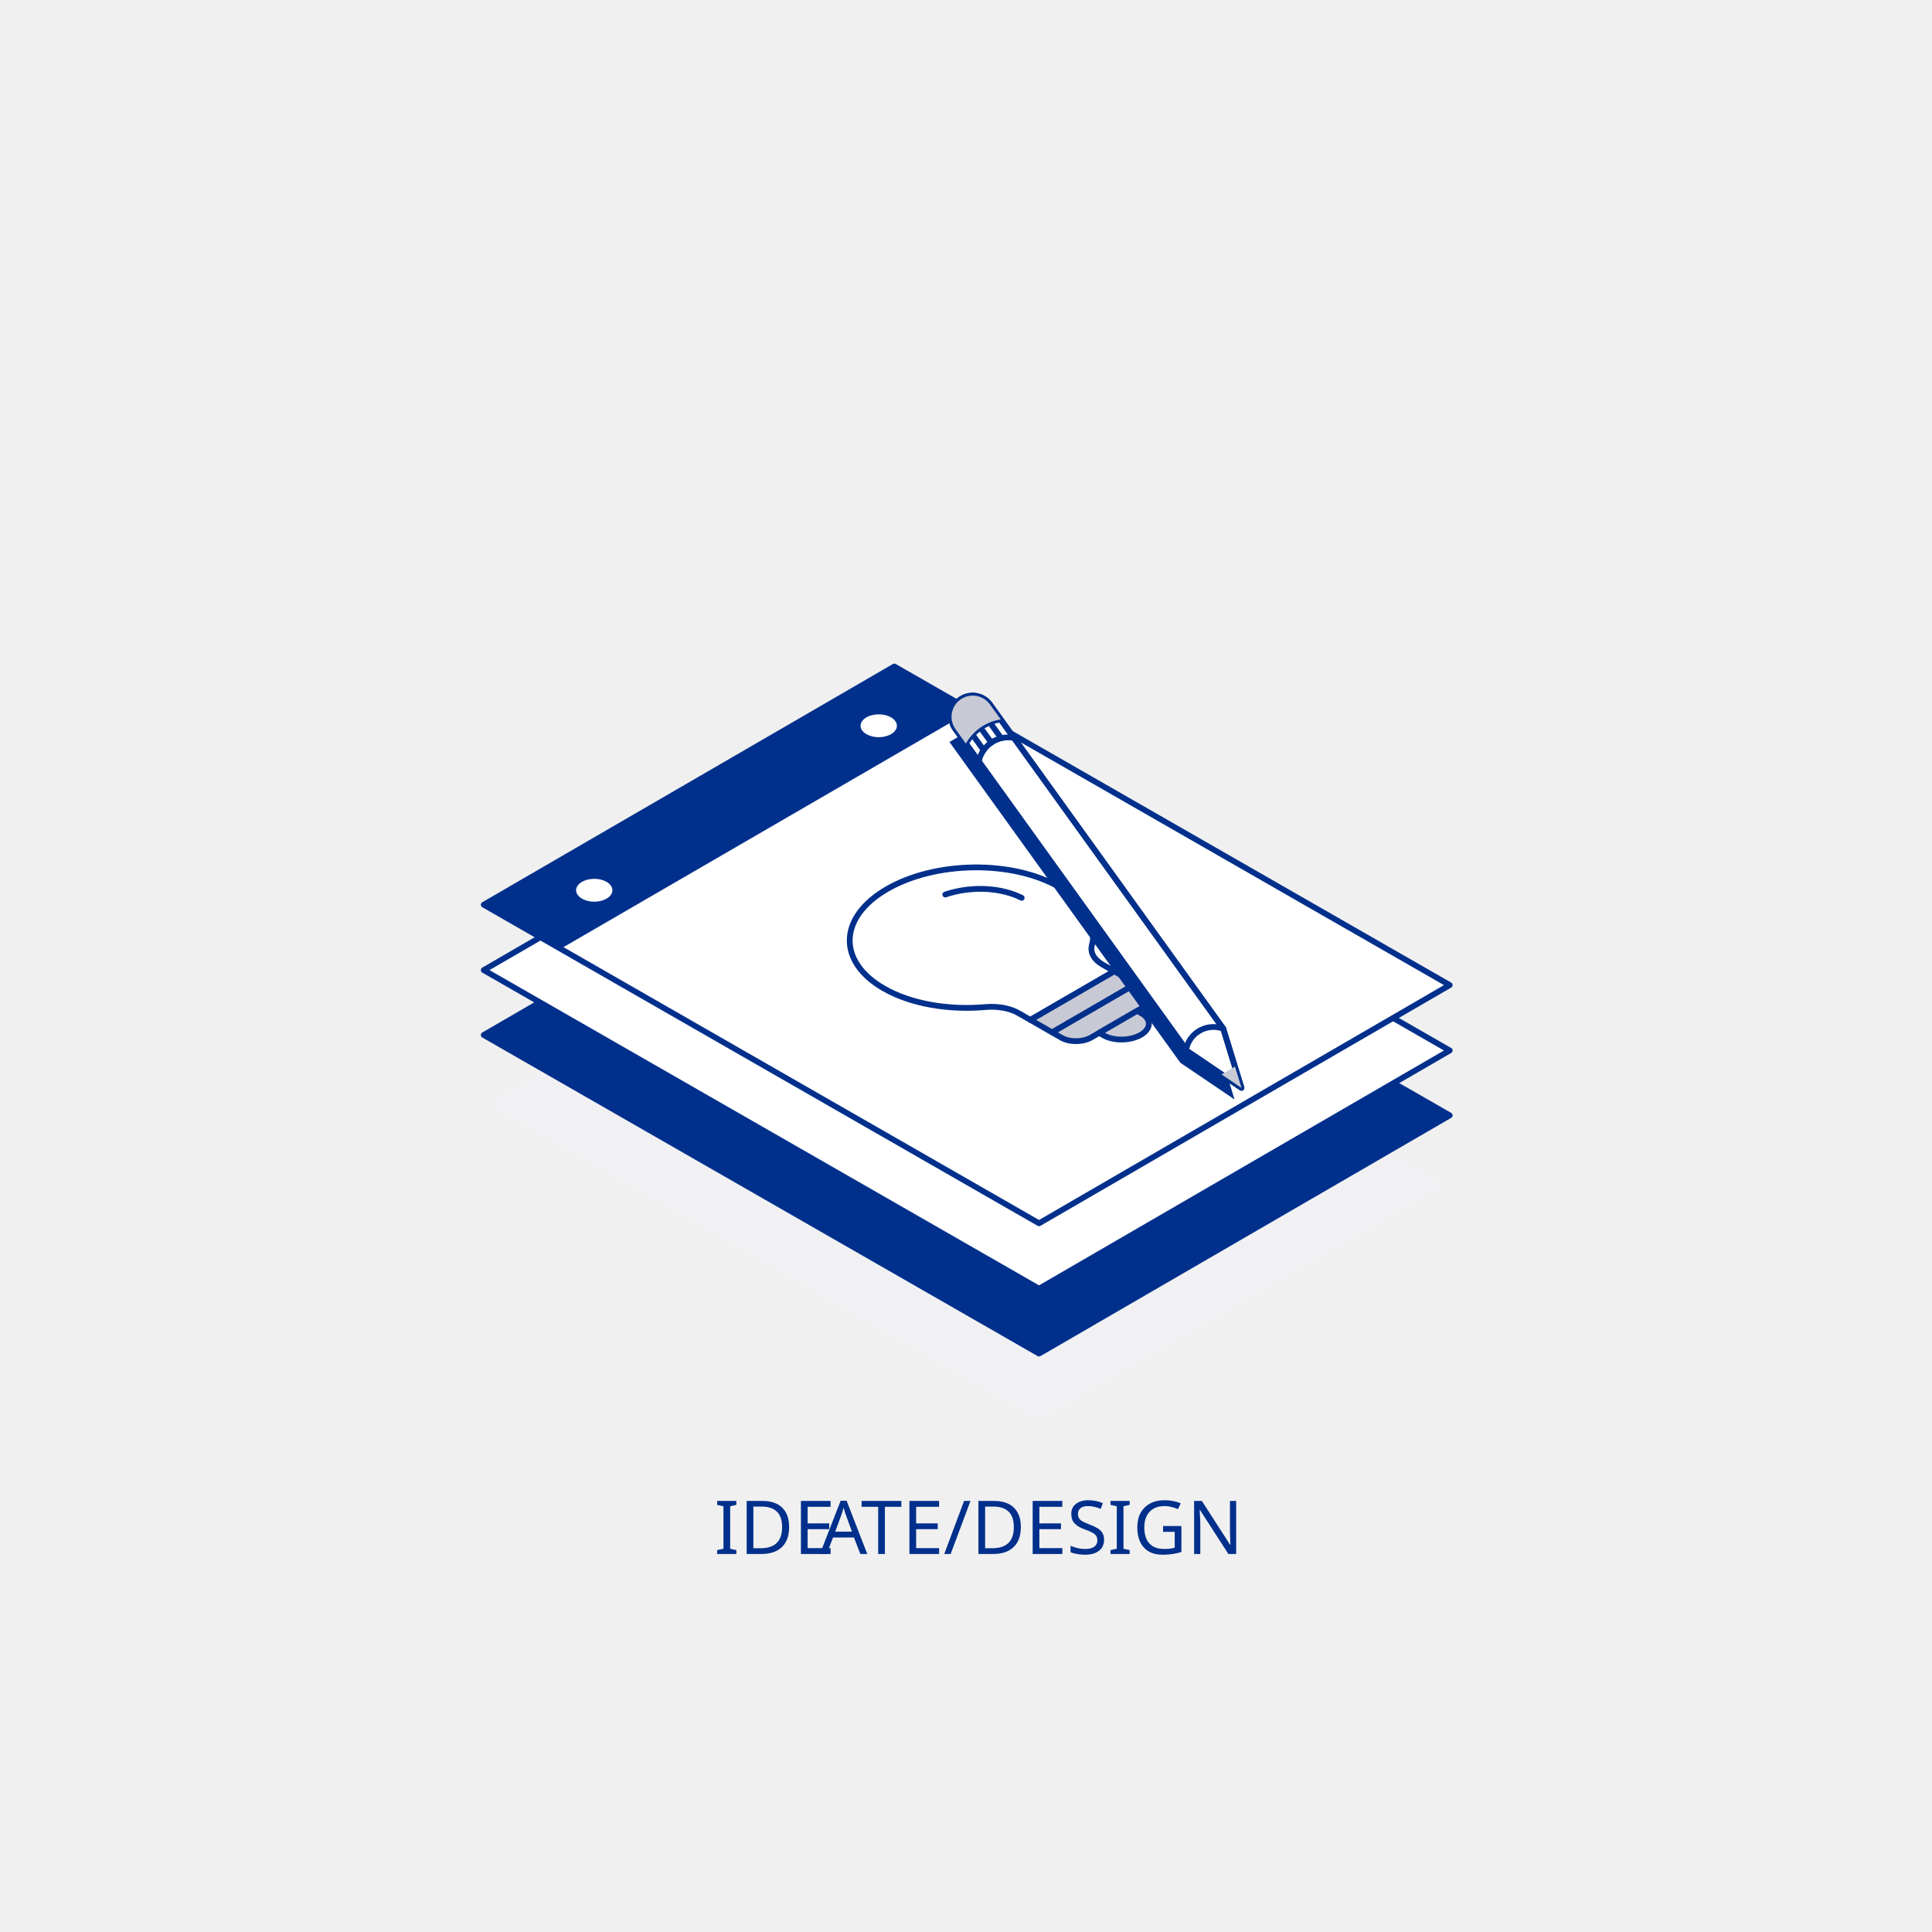
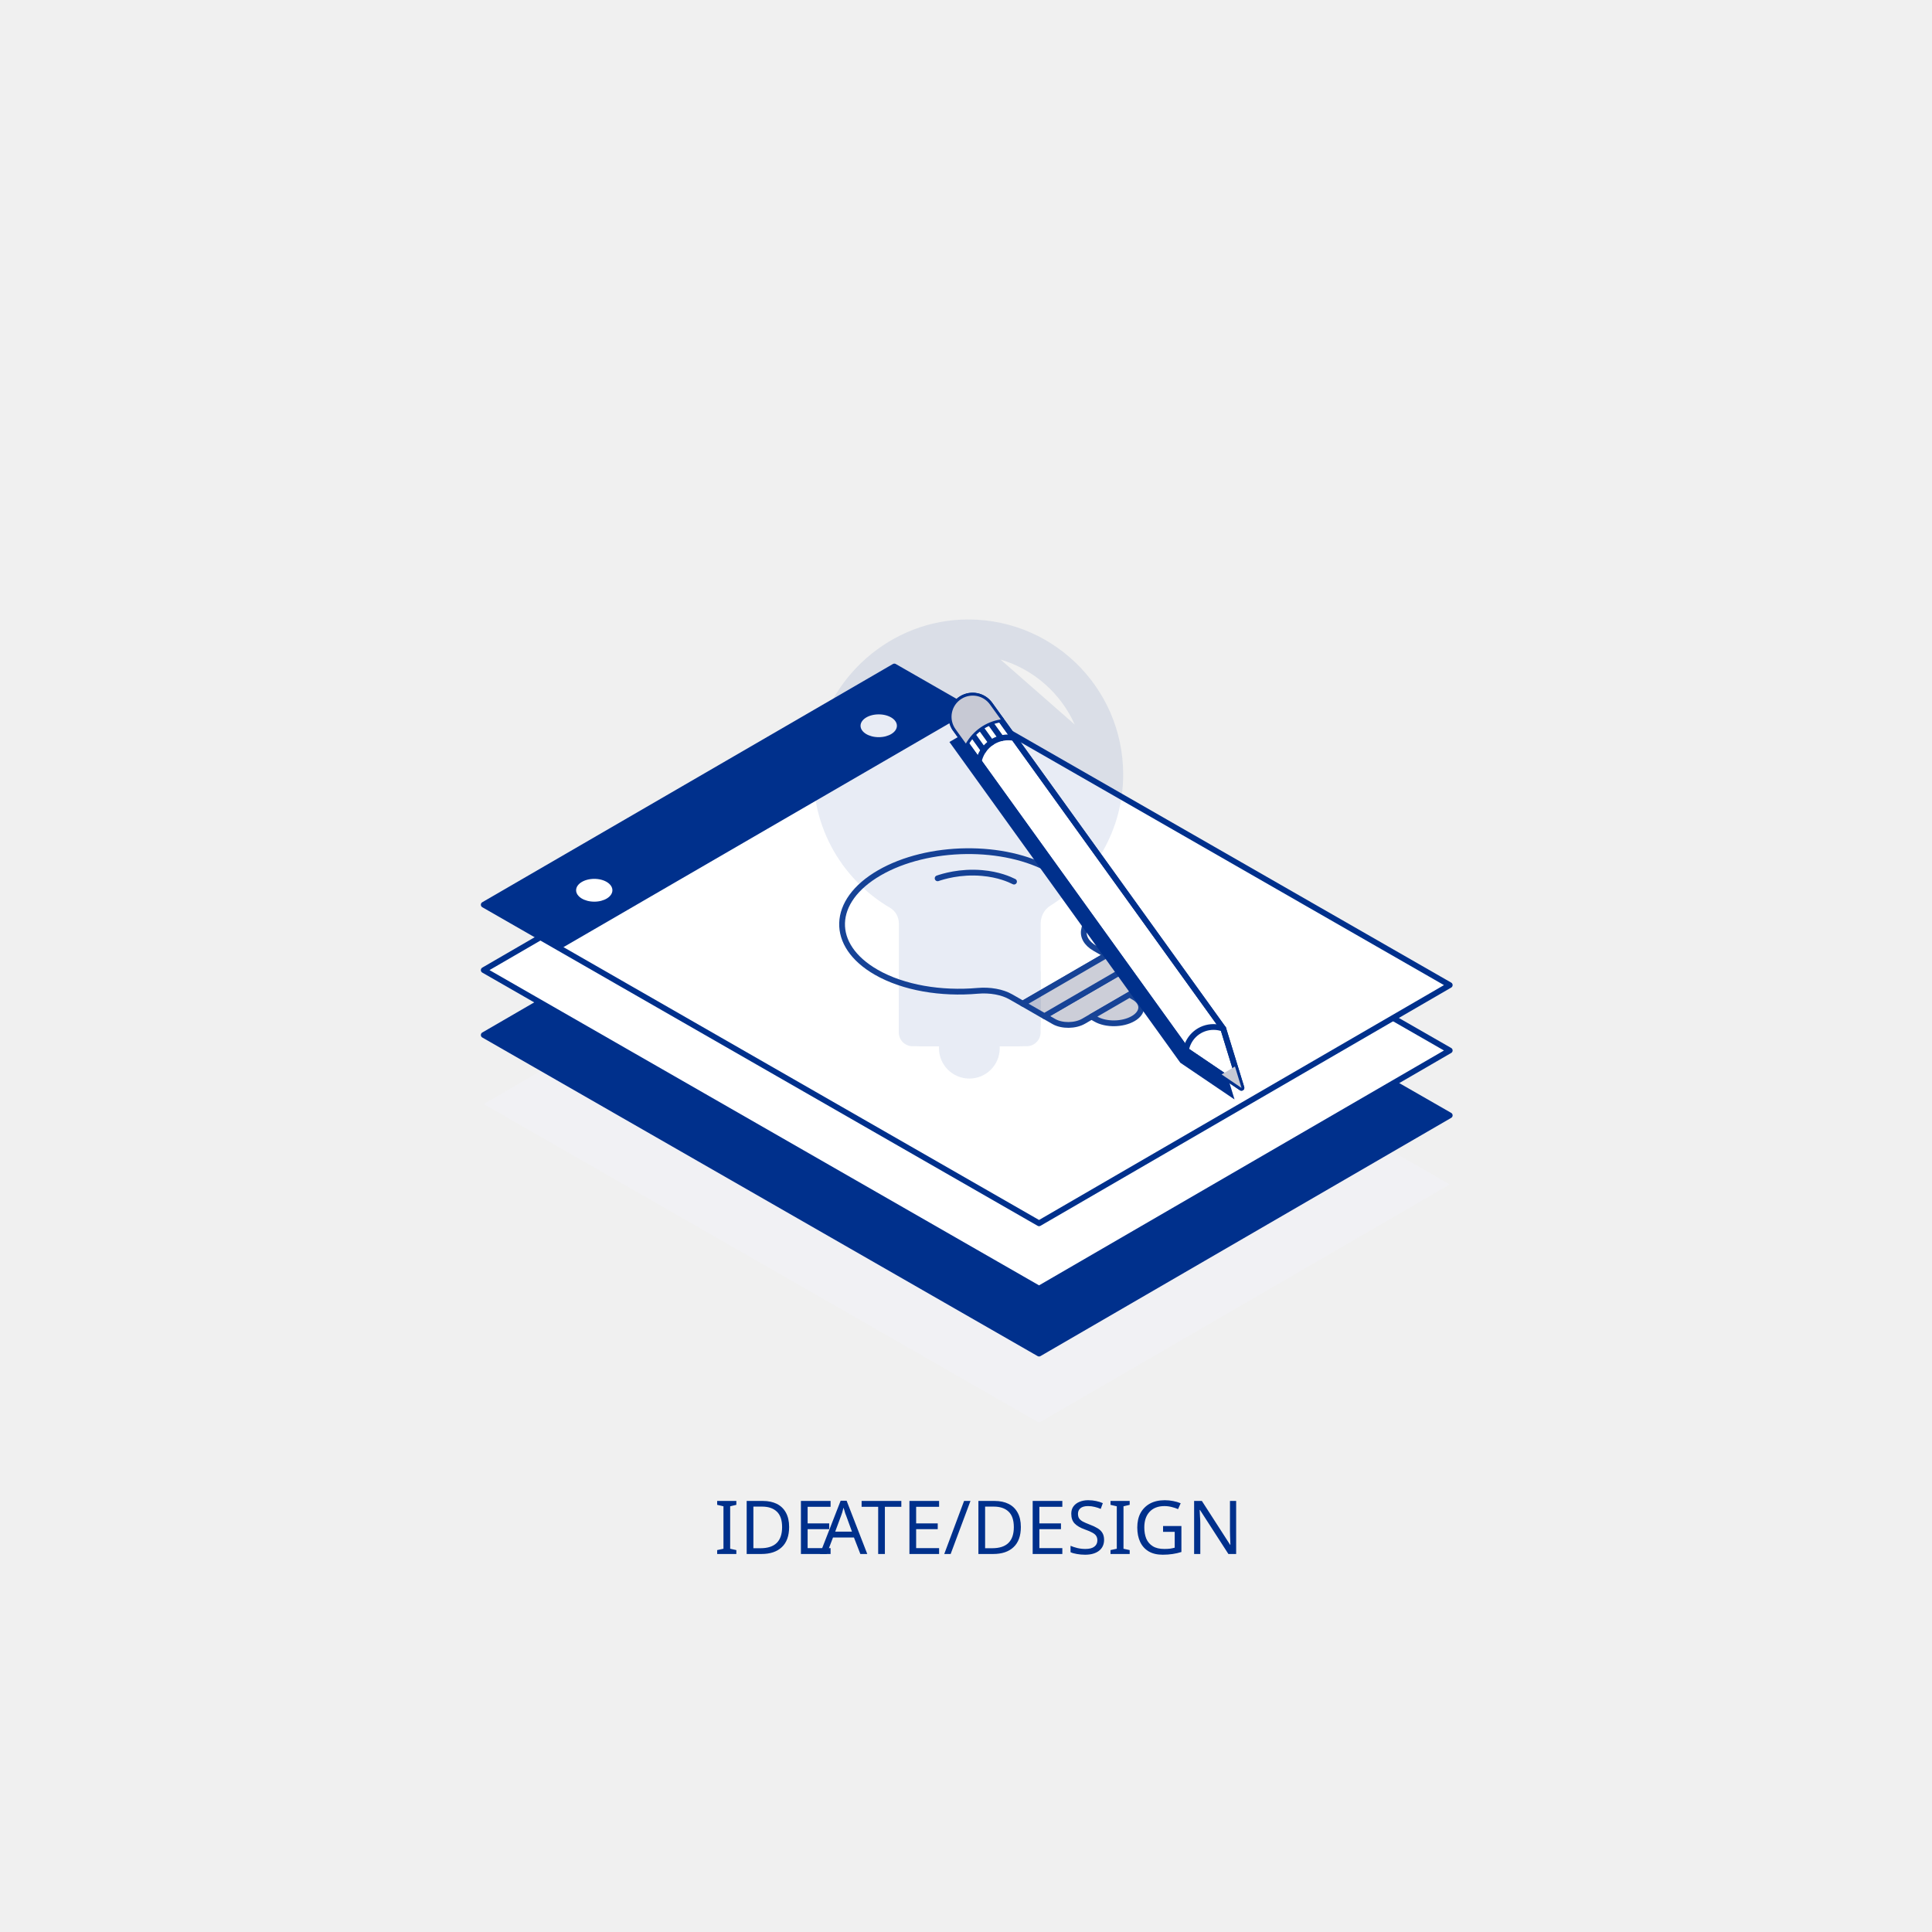
<svg xmlns="http://www.w3.org/2000/svg" id="Layer_1_copy_2" data-name="Layer 1 copy 2" viewBox="0 0 288 288">
  <defs>
    <style>
      .cls-1 {
        fill: #c7c9d4;
      }

      .cls-2 {
        fill: #fff;
      }

      .cls-3, .cls-4, .cls-5 {
        fill: #00308c;
      }

      .cls-3, .cls-6 {
        stroke: #00308c;
        stroke-linecap: round;
        stroke-linejoin: round;
        stroke-width: .86px;
      }

      .cls-7 {
        fill: #f1f1f4;
      }

      .cls-5 {
        font-family: DIN2014-Regular, 'DIN 2014';
        font-size: 11.08px;
      }

      .cls-8 {
        letter-spacing: -.03em;
      }

      .cls-6 {
        fill: none;
      }
    </style>
  </defs>
  <text class="cls-5" transform="translate(106.47 231.65)">
    <tspan x="0" y="0">IDE</tspan>
    <tspan class="cls-8" x="15.75" y="0">A</tspan>
    <tspan x="21.86" y="0">TE/DESIGN</tspan>
  </text>
  <polygon id="Pad_Shadow" data-name="Pad Shadow" class="cls-7" points="216.11 176.56 133.32 129.07 72.11 164.58 154.89 212.07 216.11 176.56" />
  <polygon id="Pad_Bottom" data-name="Pad Bottom" class="cls-3" points="216.11 166.267 133.32 118.777 72.11 154.286 154.89 201.777 216.11 166.267" />
  <g id="Pad_Middle" data-name="Pad Middle">
    <polygon class="cls-2" points="216.11 156.592 133.32 109.102 72.11 144.612 154.89 192.102 216.11 156.592" />
    <polygon class="cls-6" points="216.11 156.592 133.32 109.102 72.11 144.612 154.89 192.102 216.11 156.592" />
  </g>
  <g id="Pad_Top" data-name="Pad Top">
    <polygon class="cls-2" points="216.11 146.846 133.32 99.355 72.11 134.865 154.89 182.356 216.11 146.846" />
    <polygon class="cls-6" points="216.11 146.846 133.32 99.355 72.11 134.865 154.89 182.356 216.11 146.846" />
    <path class="cls-4" d="M133.32,99.36l-61.22,35.51 11.46,6.57 61.22,-35.51 -11.46,-6.57ZM88.59,134.41c-1.49,0.00,-2.71,-0.76,-2.71,-1.70s1.21,-1.70,2.71,-1.70 2.70,0.76,2.70,1.70 -1.21,1.70,-2.70,1.70M130.99,109.89c-1.49,0.00,-2.71,-0.76,-2.71,-1.70s1.21,-1.70,2.71,-1.70 2.71,0.76,2.71,1.70 -1.21,1.70,-2.71,1.70" />
  </g>
-   <g id="Bulb_One">
+   <g id="Bulb_One" opacity="0.91" transform="translate(-1.14, -2.42)">
    <path class="cls-1" d="M169.33,146.63l1.44.83c1.2.69,1.16,1.83-.08,2.54l-8.02,4.65c-1.24.72-3.21.74-4.41.06l-1.44-.83,12.51-7.25Z" />
    <path class="cls-6" d="M169.33,146.63l1.44.83c1.2.69,1.16,1.83-.08,2.54l-8.02,4.65c-1.24.72-3.21.74-4.41.06l-1.44-.83,12.51-7.25Z" />
    <path class="cls-2" d="M157.87,132.22c4.08,2.34,5.7,5.58,4.89,8.7-.27,1.06.31,2.12,1.59,2.86l1.75,1-12.51,7.25-1.75-1c-1.28-.74-3.11-1.07-4.95-.91-5.42.48-11.05-.43-15.13-2.77-6.97-4-6.76-10.64.47-14.82,7.23-4.18,18.66-4.32,25.63-.32" />
    <path class="cls-6" d="M157.87,132.22c4.08,2.34,5.7,5.58,4.89,8.7-.27,1.06.31,2.12,1.59,2.86l1.75,1-12.51,7.25-1.75-1c-1.28-.74-3.11-1.07-4.95-.91-5.42.48-11.05-.43-15.13-2.77-6.97-4-6.76-10.64.47-14.82,7.23-4.18,18.66-4.32,25.63-.32Z" />
    <polygon class="cls-1" points="153.61 152.04 166.11 144.79 169.33 146.63 156.82 153.89 153.61 152.04" />
    <polygon class="cls-6" points="153.61 152.04 166.11 144.79 169.33 146.63 156.82 153.89 153.61 152.04" />
    <path class="cls-1" d="M169.52,150.69l.63.36c.76.43,1.12,1.01,1.11,1.59-.02.58-.42,1.17-1.2,1.62-1.56.91-4.06.94-5.57.07l-.63-.36,5.67-3.29Z" />
    <path class="cls-6" d="M169.52,150.69l.63.36c.76.43,1.12,1.01,1.11,1.59-.02.58-.42,1.17-1.2,1.62-1.56.91-4.06.94-5.57.07l-.63-.36,5.67-3.29Z" />
    <path class="cls-2" d="M140.91,133.35c.73-.25,3.31-1.08,6.62-.79,2.47.21,4.09.94,4.77,1.28" />
    <path class="cls-6" d="M140.91,133.35c.73-.25,3.31-1.08,6.62-.79,2.47.21,4.09.94,4.77,1.28" />
+   </g>
+   <g id="Bulb_Two" opacity="0.09">
+     <g class="cls-12">
+       <circle class="cls-4" cx="144.5" cy="156.25" r="4.53" />
+     </g>
+     <path class="cls-5" d="M167.43,115.43c0-13.12-10.95-23.69-24.22-23.06-11.29.54-20.75,9.5-21.84,20.76-.92,9.45,3.88,17.85,11.33,22.21.82.48,1.29,1.38,1.29,2.33v14.86c0,1.9,1.54,3.45,3.45,3.45h14.16c1.95,0,3.53-1.58,3.53-3.53v-14.76c0-1.08.52-2.1,1.43-2.67,6.52-4.08,10.87-11.32,10.87-19.58Z" />
+     <rect class="cls-4" x="133.98" y="144.81" width="21.14" height="5.57" />
+     <path class="cls-4" d="M133.98,150.39h21.14v3.49c0,1.15-.93,2.08-2.08,2.08h-17c-1.14,0-2.06-.92-2.06-2.06v-3.51h0Z" />
+     <path class="cls-2" d="M149.15,98.32c4.95,1.46,8.99,5.04,11.06,9.69" />
  </g>
  <g id="Pencil">
    <polygon class="cls-4" points="147.03 107.415 141.531 110.605 175.951 158.424 184.031 163.895 181.33 155.074 147.03 107.415" />
    <path class="cls-2" d="M142.44,108.70l34.54,47.99 8.08,5.47 -2.71,-8.82 -34.79,-48.33c-0.97,-1.35,-2.82,-1.72,-4.24,-0.84 -1.55,0.97,-1.96,3.04,-0.89,4.53" />
    <path class="cls-6" d="M142.44,108.70l34.54,47.99 8.08,5.47 -2.71,-8.82 -34.79,-48.33c-0.97,-1.35,-2.82,-1.72,-4.24,-0.84 -1.55,0.97,-1.96,3.04,-0.89,4.53Z" />
    <path class="cls-6" d="M176.81,156.45c0.37,-1.92,2.06,-3.36,4.09,-3.36 0.51,0.00,1.00,0.09,1.46,0.26" />
    <path class="cls-6" d="M151.17,110.00c-0.28,-0.05,-0.57,-0.08,-0.86,-0.08 -2.17,0.00,-3.98,1.53,-4.41,3.58" />
    <path class="cls-6" d="M149.18,107.24c-2.23,0.35,-4.12,1.71,-5.20,3.60" />
    <line class="cls-6" x1="147.56" y1="107.70" x2="149.25" y2="110.05" />
    <line class="cls-6" x1="146.16" y1="108.46" x2="147.77" y2="110.70" />
    <line class="cls-6" x1="144.96" y1="109.50" x2="146.63" y2="111.82" />
    <path class="cls-6" d="M142.44,108.70l34.54,47.99 8.08,5.47 -2.71,-8.82 -34.79,-48.33c-0.97,-1.35,-2.82,-1.72,-4.24,-0.84 -1.55,0.97,-1.96,3.04,-0.89,4.53Z" />
    <polygon class="cls-1" points="185.07 162.175 184.091 158.984 182.101 160.165 185.07 162.175" />
    <path class="cls-1" d="M147.57,105.01c-0.97,-1.35,-2.82,-1.72,-4.24,-0.84 -1.55,0.97,-1.96,3.04,-0.89,4.53l1.54,2.14c1.07,-1.89,2.97,-3.25,5.20,-3.60l-1.61,-2.23Z" />
  </g>
</svg>
